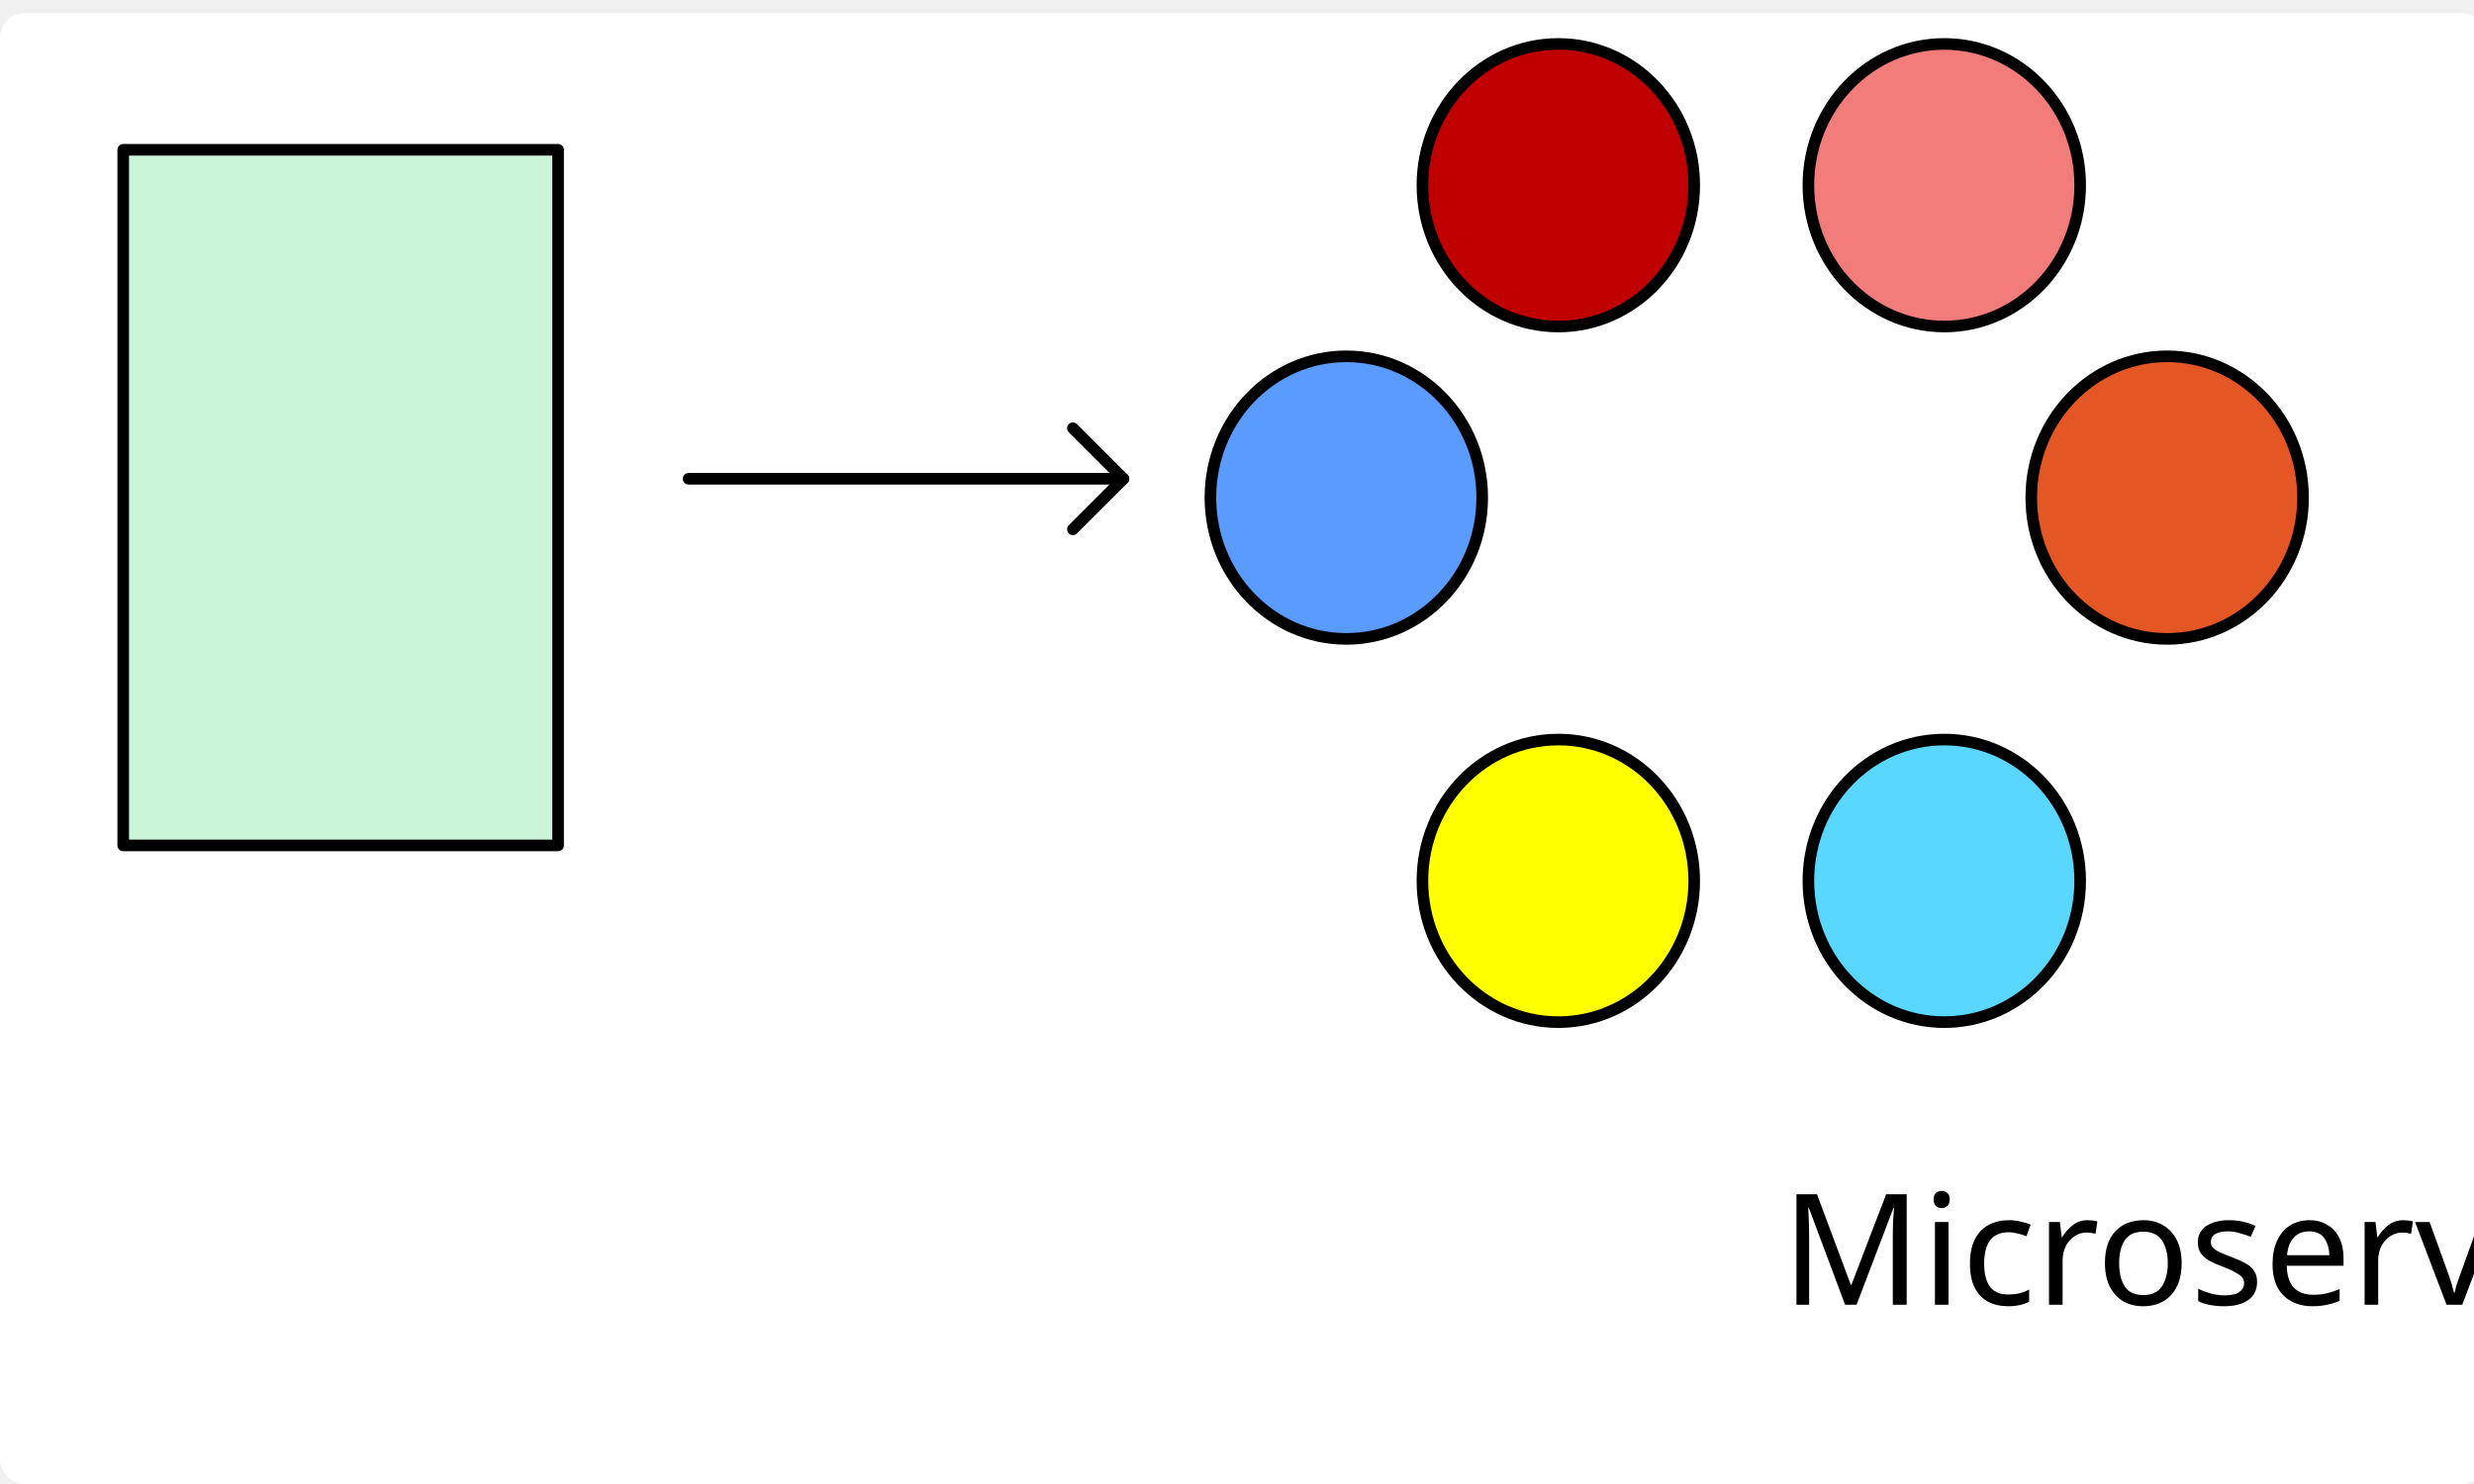
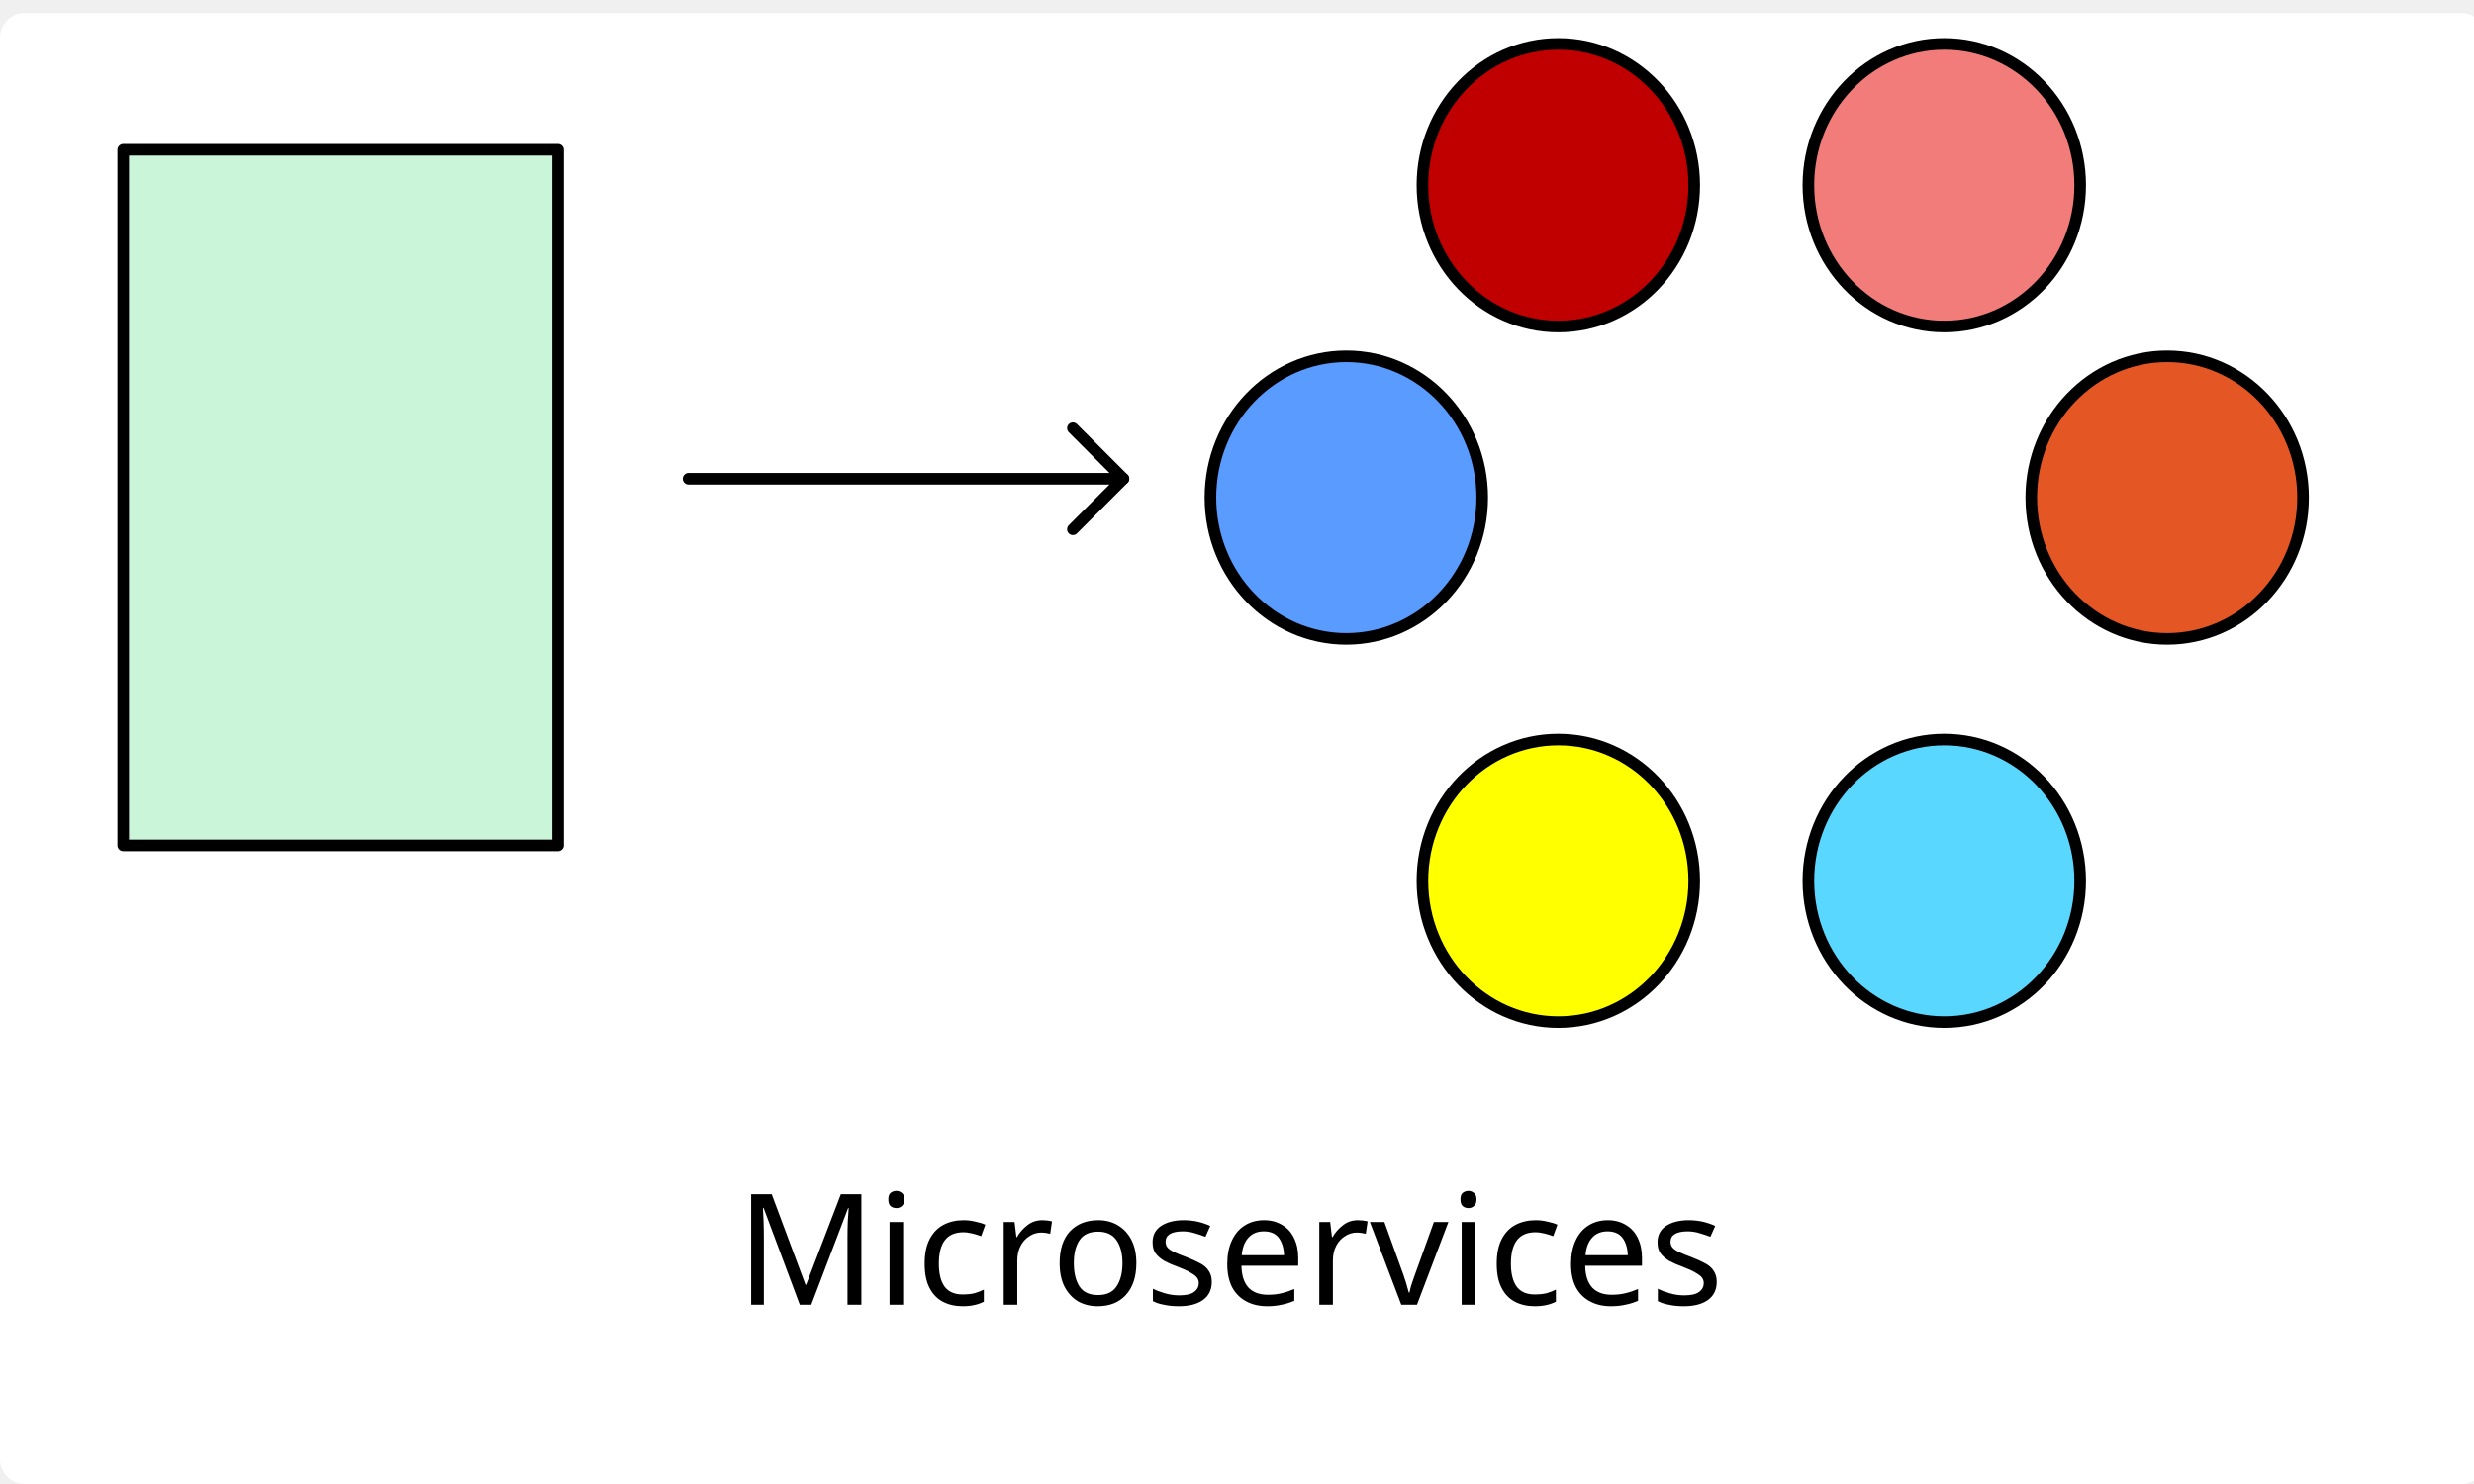
- <svg xmlns="http://www.w3.org/2000/svg" xmlns:ns1="http://schemas.microsoft.com/visio/2003/SVGExtensions/" xmlns:xlink="http://www.w3.org/1999/xlink" width="200" height="120" viewBox="0 0 160 96" xml:space="preserve" class="st12" id="svg2" version="1.1" style="font-size:12px;overflow:visible;color-interpolation-filters:sRGB;fill:none;fill-rule:evenodd;stroke-linecap:square;stroke-miterlimit:3">
-   <ns1:documentProperties ns1:langID="1033" ns1:viewMarkup="false" />
-   <style type="text/css" id="style4">
- 		.st1 {fill:#cbf5d8;stroke:#000000;stroke-linecap:round;stroke-linejoin:round;stroke-width:0.75}
- 		.st2 {fill:#ffff00;stroke:#000000;stroke-linecap:round;stroke-linejoin:round;stroke-width:0.75}
- 		.st3 {fill:#5ad7ff;stroke:#000000;stroke-linecap:round;stroke-linejoin:round;stroke-width:0.75}
- 		.st4 {fill:#f17c79;stroke:#000000;stroke-linecap:round;stroke-linejoin:round;stroke-width:0.75}
- 		.st5 {fill:none;stroke:none;stroke-linecap:round;stroke-linejoin:round;stroke-width:0.75}
- 		.st6 {fill:#000000;font-family:Segoe Print;font-size:0.667em}
- 		.st7 {fill:#5a9bff;stroke:#000000;stroke-linecap:round;stroke-linejoin:round;stroke-width:0.75}
- 		.st8 {fill:#c00000;stroke:#000000;stroke-linecap:round;stroke-linejoin:round;stroke-width:0.75}
- 		.st9 {fill:#e45724;stroke:#000000;stroke-linecap:round;stroke-linejoin:round;stroke-width:0.75}
- 		.st10 {marker-start:url(#mrkr1-24);stroke:#000000;stroke-linecap:round;stroke-linejoin:round;stroke-width:0.75}
- 		.st11 {fill:#000000;fill-opacity:1;stroke:#000000;stroke-opacity:1;stroke-width:0.229}
- 		.st12 {fill:none;fill-rule:evenodd;font-size:12px;overflow:visible;stroke-linecap:square;stroke-miterlimit:3}
- 	</style>
+ <svg xmlns="http://www.w3.org/2000/svg" xmlns:xlink="http://www.w3.org/1999/xlink" id="svg2" width="200" height="120" style="font-size:12px;overflow:visible;color-interpolation-filters:sRGB;fill:none;fill-rule:evenodd;stroke-linecap:square;stroke-miterlimit:3" class="st12" version="1.1" viewBox="0 0 160 96" xml:space="preserve">
+   <style id="style4" type="text/css">.st1{fill:#cbf5d8;stroke-linecap:round;stroke-linejoin:round;stroke-width:.75}.st1,.st2,.st3,.st4{stroke:#000}.st2,.st3,.st4,.st5{stroke-linecap:round;stroke-linejoin:round;stroke-width:.75}.st2{fill:#ff0}.st3{fill:#5ad7ff}.st4{fill:#f17c79}.st5{fill:none;stroke:none}.st6{fill:#000;font-family:Segoe Print;font-size:.667em}.st7{fill:#5a9bff;stroke:#000;stroke-linecap:round;stroke-linejoin:round;stroke-width:.75}.st8{fill:#c00000}.st10,.st8,.st9{stroke:#000;stroke-linecap:round;stroke-linejoin:round;stroke-width:.75}.st9{fill:#e45724}.st10{marker-start:url(#mrkr1-24)}.st11{fill:#000;fill-opacity:1;stroke:#000;stroke-opacity:1;stroke-width:.229}.st12{fill:none;fill-rule:evenodd;font-size:12px;overflow:visible;stroke-linecap:square;stroke-miterlimit:3}</style>
  <defs id="Markers">
    <g id="lend1">
-       <path d="M 1,-1 0,0 1,1" style="fill:none;stroke-linecap:round;stroke-linejoin:round" id="path8" />
+       <path style="fill:none;stroke-linecap:round;stroke-linejoin:round" id="path8" d="M 1,-1 0,0 1,1" />
    </g>
-     <marker id="mrkr1-24" class="st11" ns1:arrowType="1" ns1:arrowSize="2" orient="auto" markerUnits="strokeWidth" overflow="visible" style="overflow:visible;fill:#000000;fill-opacity:1;stroke:#000000;stroke-width:0.229;stroke-opacity:1">
-       <use xlink:href="#lend1" transform="scale(4.36,4.36)" id="use11" x="0" y="0" width="100%" height="100%" />
+     <marker id="mrkr1-24" class="st11" markerUnits="strokeWidth" orient="auto" overflow="visible" style="overflow:visible;fill:#000;fill-opacity:1;stroke:#000;stroke-width:.229;stroke-opacity:1">
+       <use id="use11" width="100%" height="100%" x="0" y="0" transform="scale(4.36,4.36)" xlink:href="#lend1" />
    </marker>
  </defs>
  <g id="layer2" transform="translate(17.39065,11.6887)">
-     <rect style="fill:#ffffff;fill-opacity:1;stroke:none;stroke-width:1.6;stroke-linecap:round;stroke-miterlimit:4;stroke-dasharray:none;stroke-dashoffset:0;stroke-opacity:1" id="rect4246" width="160.781" height="95.156" x="-17.391" y="-10.845" rx="1.6" ry="1.6" />
+     <rect style="fill:#fff;fill-opacity:1;stroke:none;stroke-width:1.6;stroke-linecap:round;stroke-miterlimit:4;stroke-dasharray:none;stroke-dashoffset:0;stroke-opacity:1" id="rect4246" width="160.781" height="95.156" x="-17.391" y="-10.845" rx="1.6" ry="1.6" />
  </g>
  <g id="layer1" transform="translate(17.39065,11.6887)">
-     <g ns1:mID="0" ns1:index="1" ns1:groupContext="foregroundPage" id="g13" transform="matrix(1.25,0,0,1.25,-15.75,-9.183312)">
-       <ns1:pageProperties ns1:drawingScale="1" ns1:pageScale="1" ns1:drawingUnits="19" ns1:shadowOffsetX="9" ns1:shadowOffsetY="-9" />
-       <g id="group88-1" transform="translate(0,-3.61087)" ns1:mID="88" ns1:groupContext="group">
-         <g id="shape50-2" ns1:mID="50" ns1:groupContext="shape" transform="translate(5.0625,-28.125)">
-           <rect x="0" y="37.483" width="22.5" height="36" class="st1" id="rect23" style="fill:#cbf5d8;stroke:#000000;stroke-width:0.6;stroke-linecap:round;stroke-linejoin:round" />
+     <g id="g13" transform="matrix(1.25,0,0,1.25,-15.75,-9.183312)">
+       <g id="group88-1" transform="translate(0,-3.61087)">
+         <g id="shape50-2" transform="translate(5.0625,-28.125)">
+           <rect id="rect23" width="22.5" height="36" x="0" y="37.483" class="st1" style="fill:#cbf5d8;stroke:#000;stroke-width:.6;stroke-linecap:round;stroke-linejoin:round" />
        </g>
-         <g id="shape52-4" ns1:mID="52" ns1:groupContext="shape" transform="translate(72.2812,-18.9788)">
-           <ellipse cx="7.031" cy="66.171" rx="7.031" ry="7.312" class="st2" id="ellipse28" style="fill:#ffff00;stroke:#000000;stroke-width:0.6;stroke-linecap:round;stroke-linejoin:round" />
+         <g id="shape52-4" transform="translate(72.2812,-18.9788)">
+           <ellipse id="ellipse28" cx="7.031" cy="66.171" class="st2" rx="7.031" ry="7.312" style="fill:#ff0;stroke:#000;stroke-width:.6;stroke-linecap:round;stroke-linejoin:round" />
        </g>
-         <g id="shape54-6" ns1:mID="54" ns1:groupContext="shape" transform="translate(92.25,-18.9788)">
-           <ellipse cx="7.031" cy="66.171" rx="7.031" ry="7.312" class="st3" id="ellipse33" style="fill:#5ad7ff;stroke:#000000;stroke-width:0.6;stroke-linecap:round;stroke-linejoin:round" />
+         <g id="shape54-6" transform="translate(92.25,-18.9788)">
+           <ellipse id="ellipse33" cx="7.031" cy="66.171" class="st3" rx="7.031" ry="7.312" style="fill:#5ad7ff;stroke:#000;stroke-width:.6;stroke-linecap:round;stroke-linejoin:round" />
        </g>
-         <g id="shape55-8" ns1:mID="55" ns1:groupContext="shape" transform="translate(92.25,-54.9788)">
-           <ellipse cx="7.031" cy="66.171" rx="7.031" ry="7.312" class="st4" id="ellipse38" style="fill:#f17c79;stroke:#000000;stroke-width:0.6;stroke-linecap:round;stroke-linejoin:round" />
+         <g id="shape55-8" transform="translate(92.25,-54.9788)">
+           <ellipse id="ellipse38" cx="7.031" cy="66.171" class="st4" rx="7.031" ry="7.312" style="fill:#f17c79;stroke:#000;stroke-width:.6;stroke-linecap:round;stroke-linejoin:round" />
        </g>
-         <g id="shape73-10" ns1:mID="73" ns1:groupContext="shape">
-           <ns1:textBlock ns1:margins="rect(4,4,4,4)" />
-           <ns1:textRect cx="63" cy="66.733" width="126" height="13.5" />
-           <rect x="0" y="59.983" width="126" height="13.5" class="st5" id="rect45" style="fill:none;stroke:none;stroke-width:0.75;stroke-linecap:round;stroke-linejoin:round" />
-           <text x="36.77" y="69.13" class="st6" ns1:langID="1033" id="text47" style="font-size:8px;font-family:'Segoe Print';fill:#000000">
-             <ns1:paragraph ns1:horizAlign="1" />
-             <ns1:tabList />Microservices</text>
+         <g id="shape73-10">
+           <rect id="rect45" width="126" height="13.5" x="0" y="59.983" class="st5" style="fill:none;stroke:none;stroke-width:.75;stroke-linecap:round;stroke-linejoin:round" />
+           <text id="text47" x="36.77" y="69.13" class="st6" style="font-size:8px;font-family:'Segoe Print';fill:#000">Microservices</text>
        </g>
-         <g id="shape51-13" ns1:mID="51" ns1:groupContext="shape" transform="translate(61.3125,-38.8125)">
-           <ellipse cx="7.031" cy="66.171" rx="7.031" ry="7.312" class="st7" id="ellipse52" style="fill:#5a9bff;stroke:#000000;stroke-width:0.6;stroke-linecap:round;stroke-linejoin:round" />
+         <g id="shape51-13" transform="translate(61.3125,-38.8125)">
+           <ellipse id="ellipse52" cx="7.031" cy="66.171" class="st7" rx="7.031" ry="7.312" style="fill:#5a9bff;stroke:#000;stroke-width:.6;stroke-linecap:round;stroke-linejoin:round" />
        </g>
-         <g id="shape53-15" ns1:mID="53" ns1:groupContext="shape" transform="translate(72.2812,-54.9788)">
-           <ellipse cx="7.031" cy="66.171" rx="7.031" ry="7.312" class="st8" id="ellipse57" style="fill:#c00000;stroke:#000000;stroke-width:0.6;stroke-linecap:round;stroke-linejoin:round" />
+         <g id="shape53-15" transform="translate(72.2812,-54.9788)">
+           <ellipse id="ellipse57" cx="7.031" cy="66.171" class="st8" rx="7.031" ry="7.312" style="fill:#c00000;stroke:#000;stroke-width:.6;stroke-linecap:round;stroke-linejoin:round" />
        </g>
-         <g id="shape85-17" ns1:mID="85" ns1:groupContext="shape" transform="translate(103.781,-38.8125)">
-           <ellipse cx="7.031" cy="66.171" rx="7.031" ry="7.312" class="st9" id="ellipse62" style="fill:#e45724;stroke:#000000;stroke-width:0.6;stroke-linecap:round;stroke-linejoin:round" />
+         <g id="shape85-17" transform="translate(103.781,-38.8125)">
+           <ellipse id="ellipse62" cx="7.031" cy="66.171" class="st9" rx="7.031" ry="7.312" style="fill:#e45724;stroke:#000;stroke-width:.6;stroke-linecap:round;stroke-linejoin:round" />
        </g>
-         <g id="shape86-19" ns1:mID="86" ns1:groupContext="shape" transform="matrix(-1,0,0,-1,56.8125,99.8629)">
-           <path d="m 0,73.48 22.5,0" class="st10" id="path67" style="stroke:#000000;stroke-width:0.6;stroke-linecap:round;stroke-linejoin:round;marker-start:url(#mrkr1-24)" />
+         <g id="shape86-19" transform="matrix(-1,0,0,-1,56.8125,99.8629)">
+           <path id="path67" d="m 0,73.48 22.5,0" class="st10" style="stroke:#000;stroke-width:.6;stroke-linecap:round;stroke-linejoin:round;marker-start:url(#mrkr1-24)" />
        </g>
      </g>
    </g>
  </g>
</svg>
